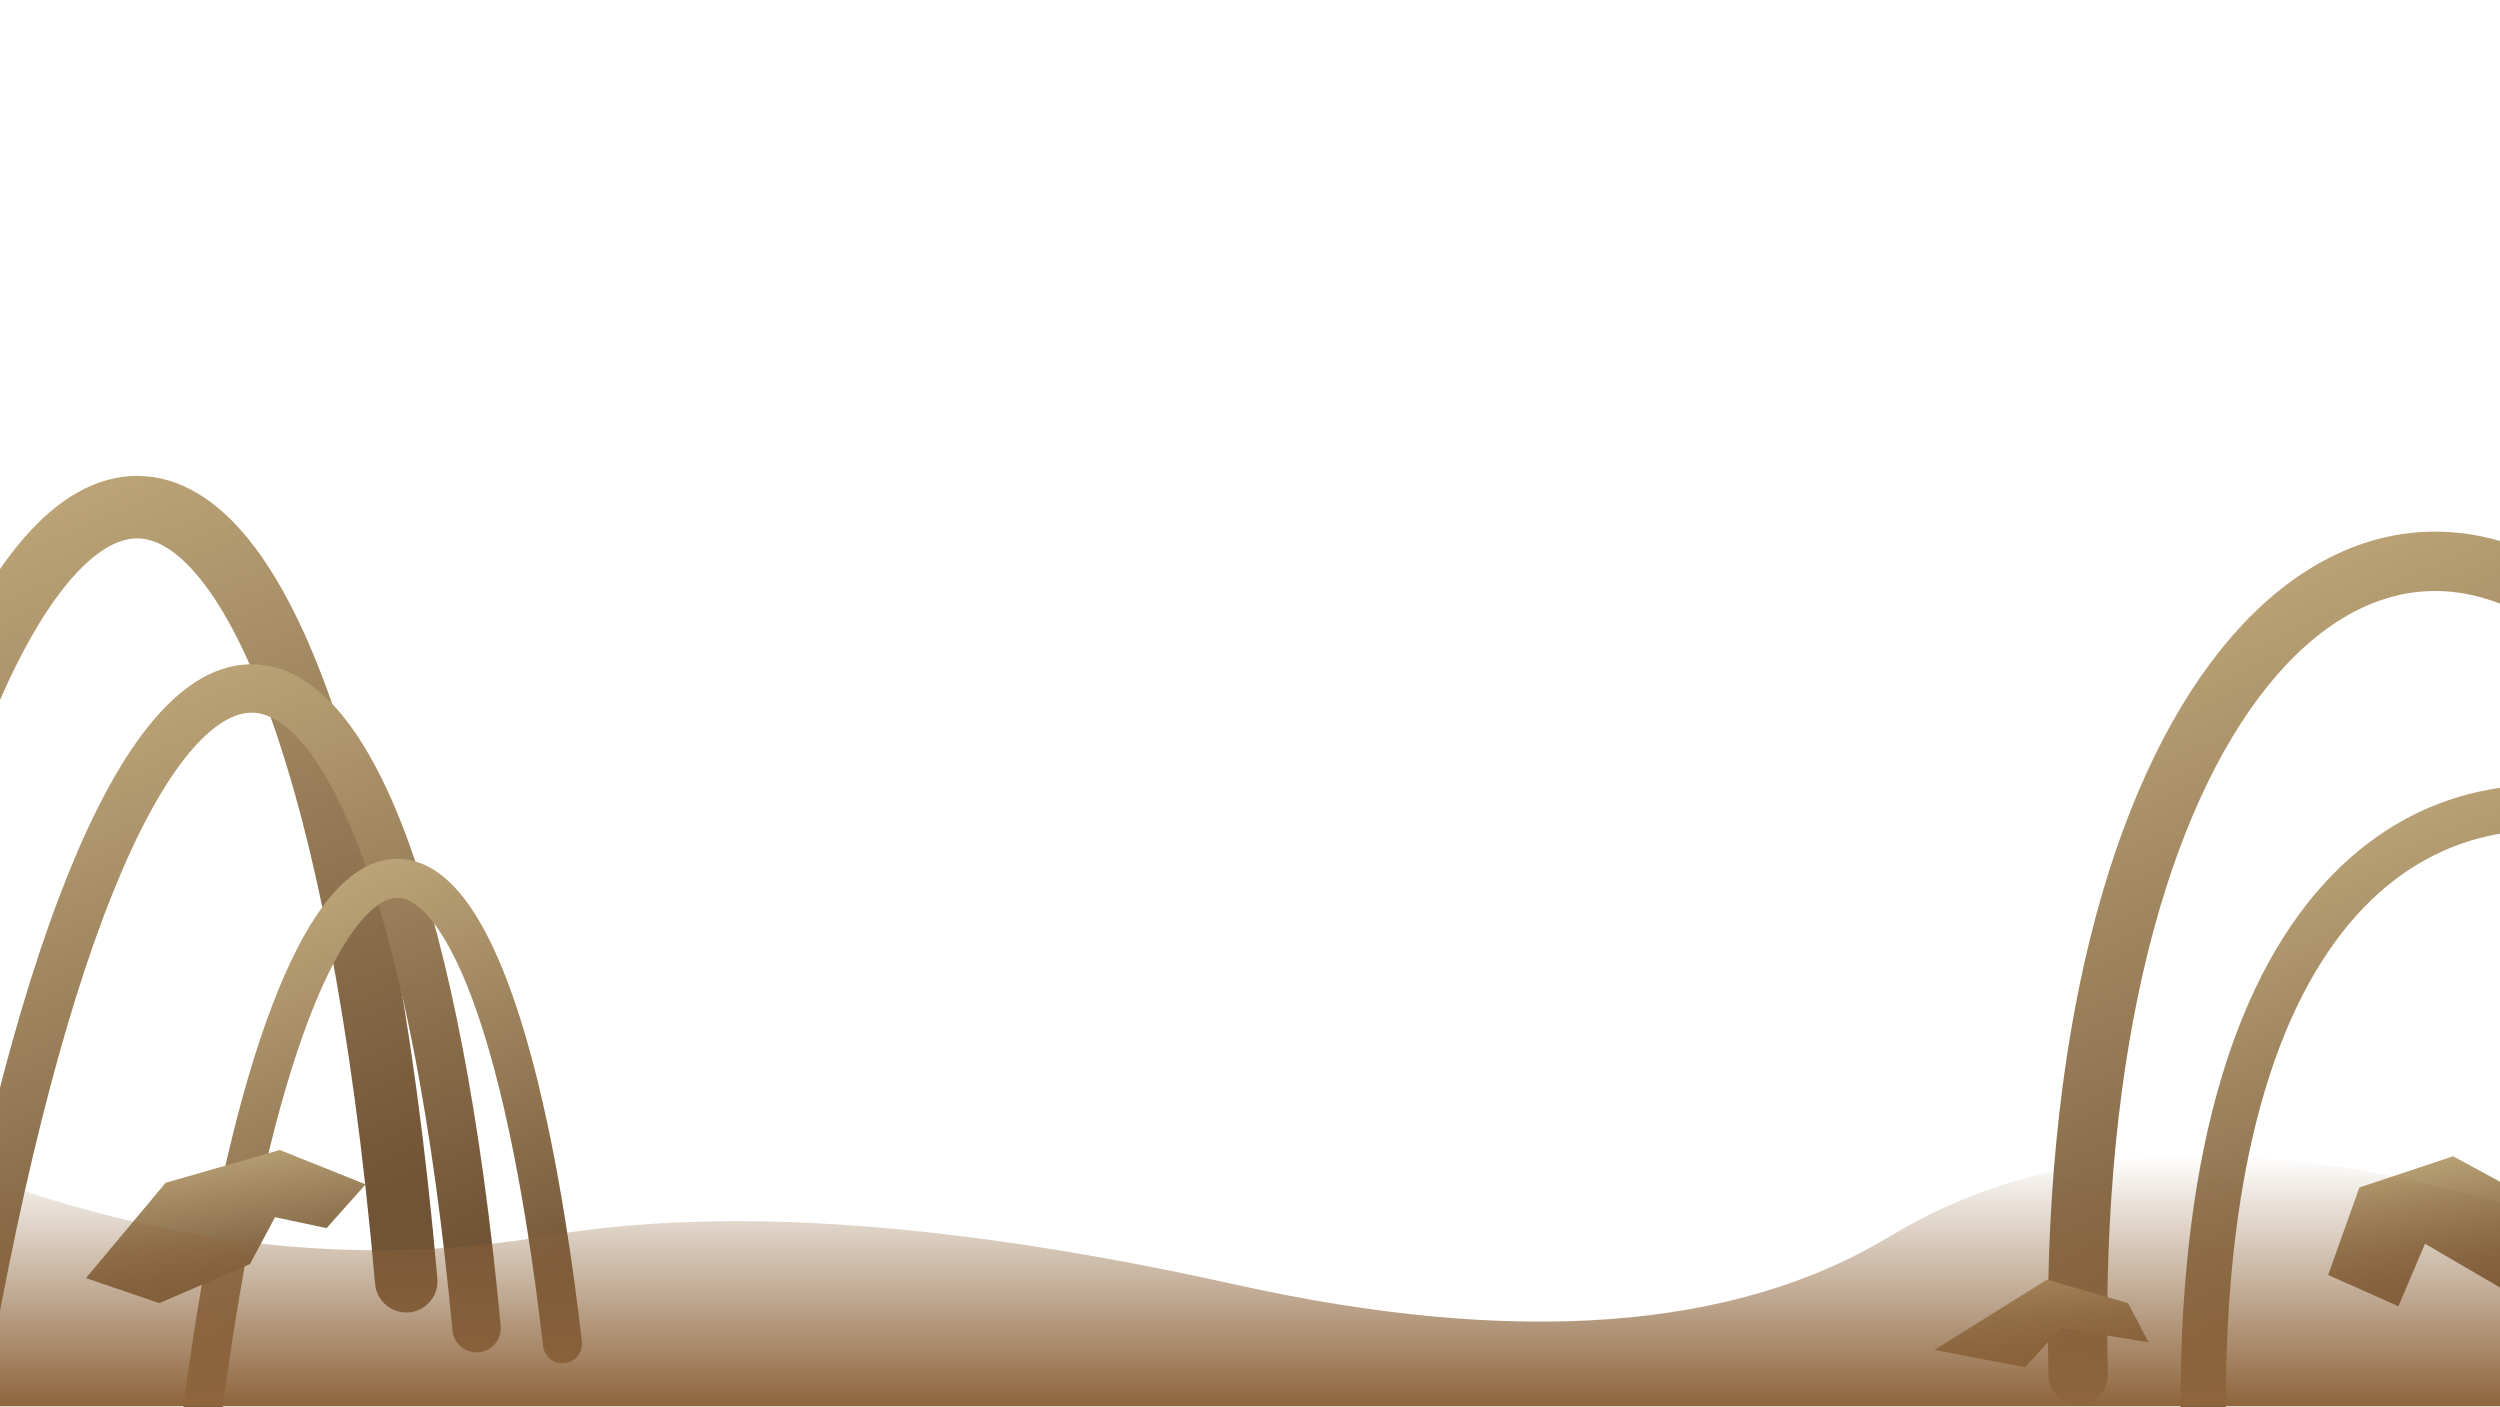
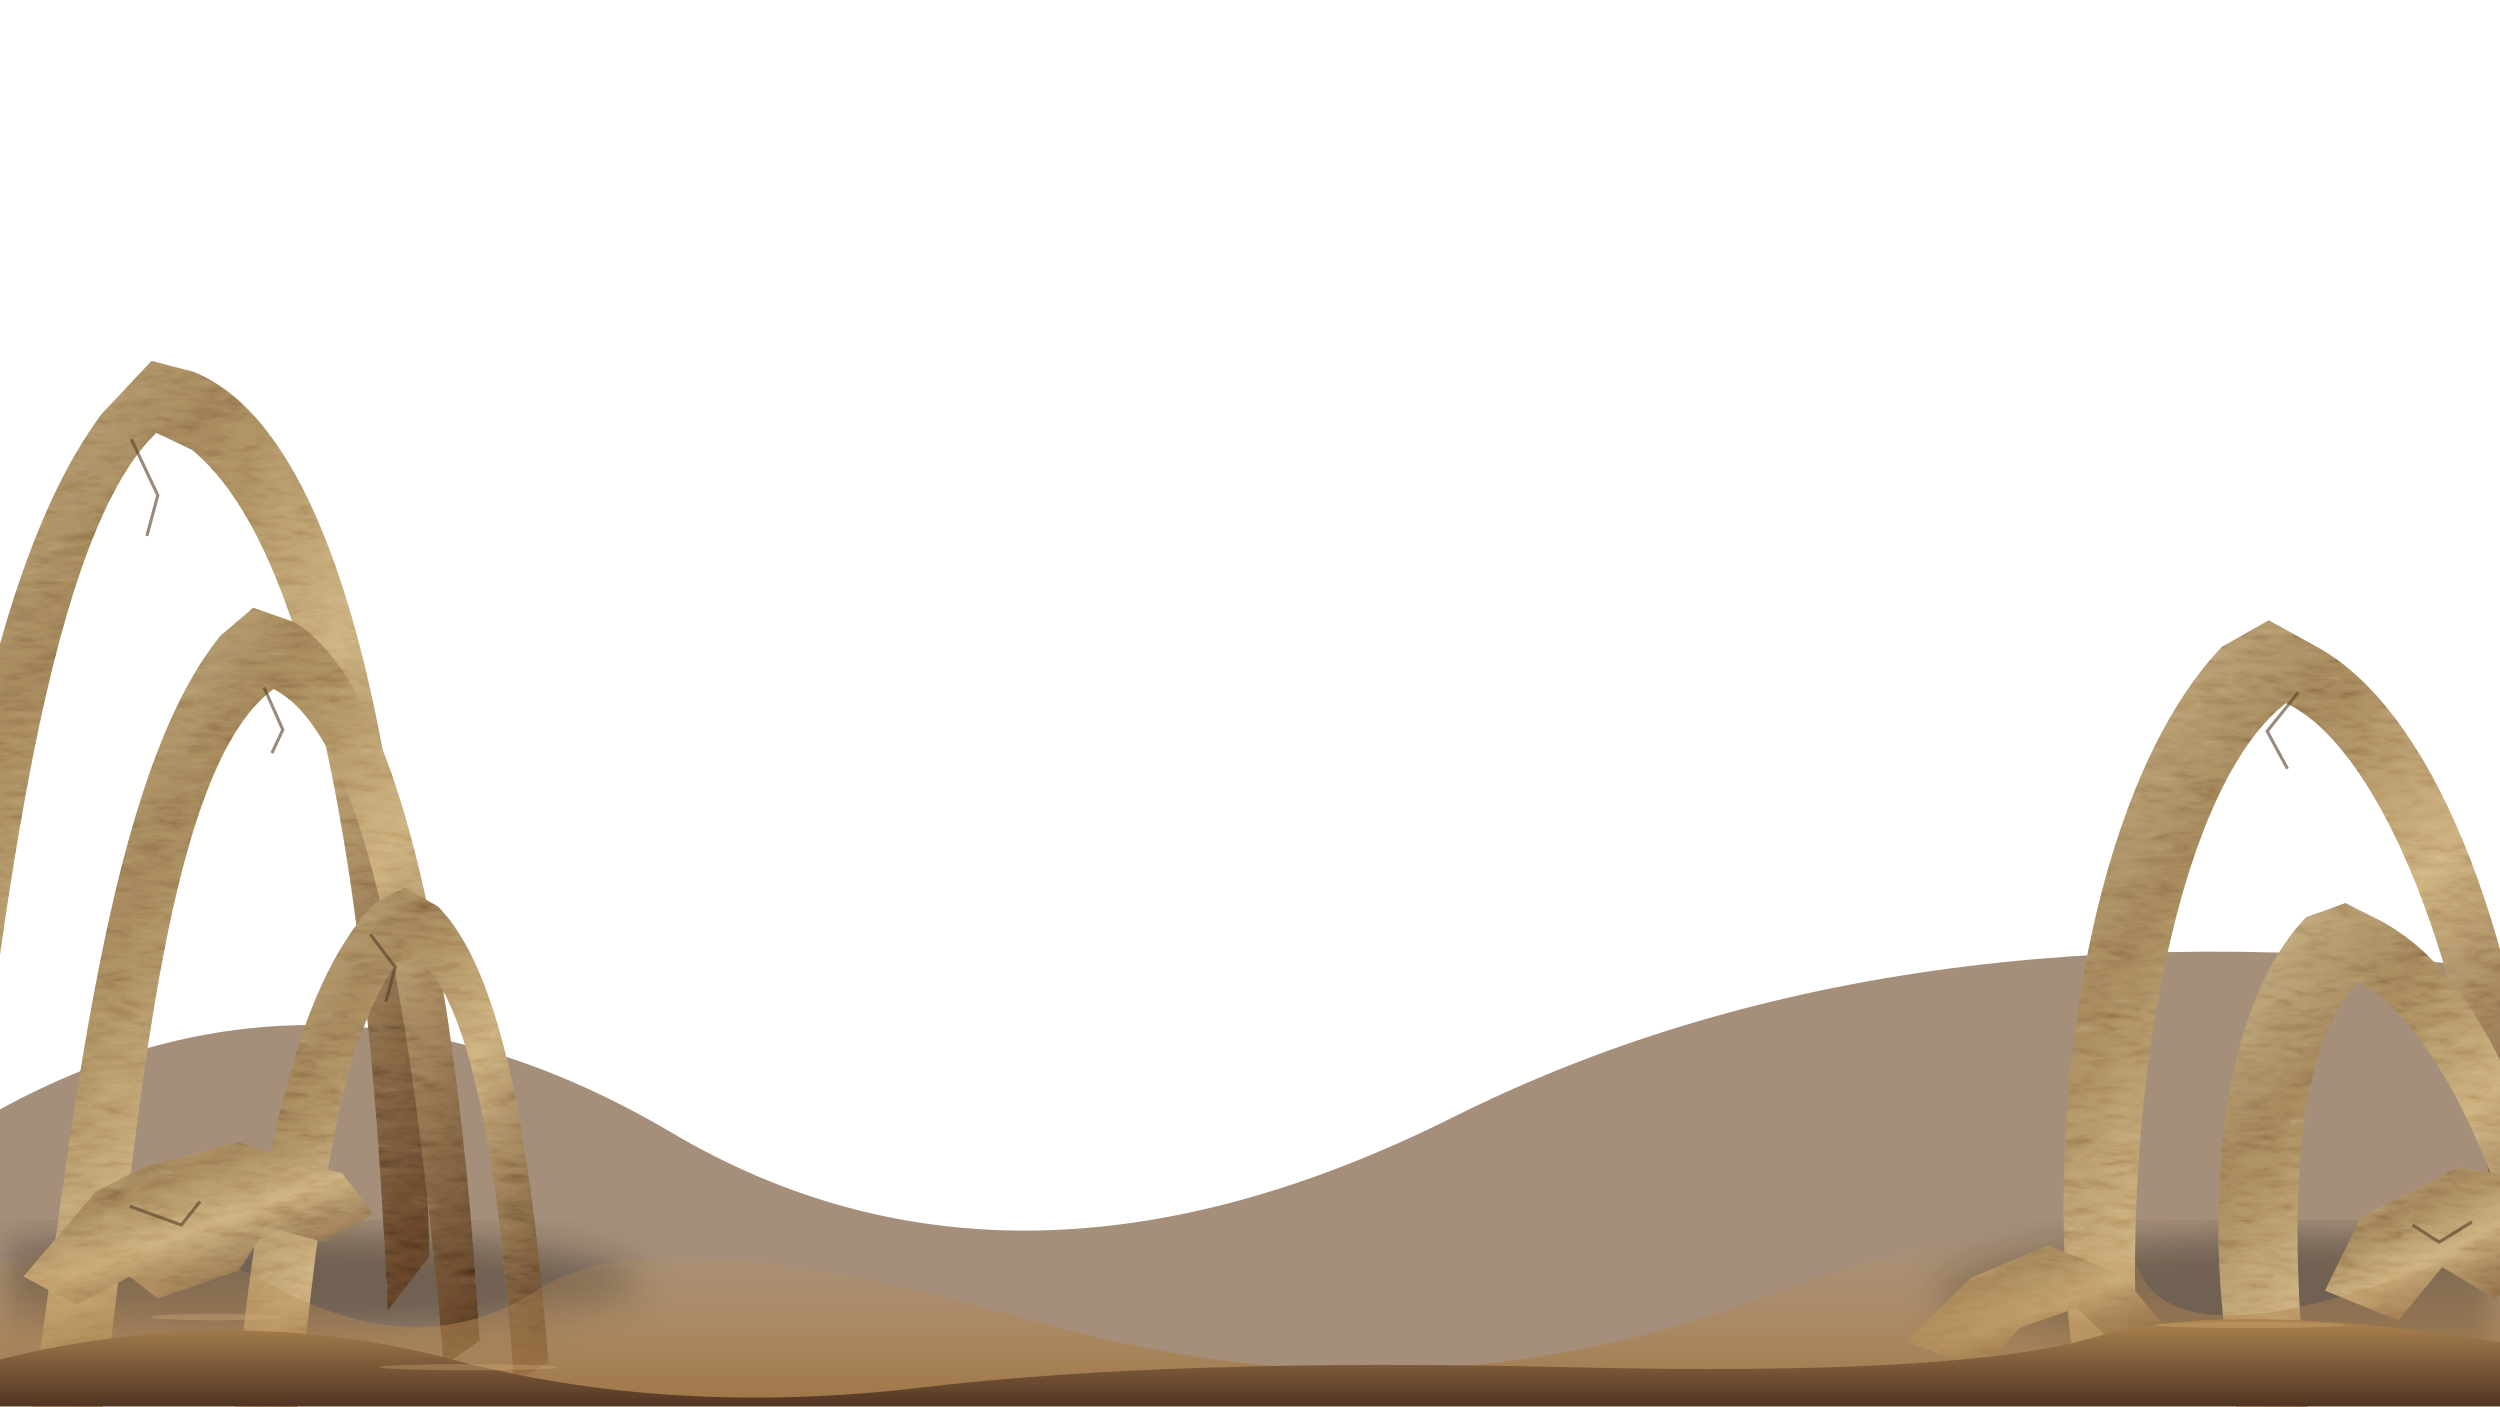
<svg xmlns="http://www.w3.org/2000/svg" viewBox="0 0 1600 900">
  <defs>
-     <linearGradient id="bone" x2=".3" y2="1">
-       <stop stop-color="#c4ad7f" />
-       <stop offset="1" stop-color="#715335" />
+     <linearGradient id="bone" x1="0" y1="0" x2=".8" y2="1">
+       <stop stop-color="#d2bf93" />
+       <stop offset=".32" stop-color="#aa8e61" />
+       <stop offset=".57" stop-color="#d1b786" />
+       <stop offset="1" stop-color="#6c4b2f" />
    </linearGradient>
-     <linearGradient id="dust" x2="0" y2="1">
-       <stop stop-color="#8e653c" stop-opacity="0" />
-       <stop offset="1" stop-color="#8e653c" />
+     <linearGradient id="earth" x2="0" y2="1">
+       <stop stop-color="#ad8350" />
+       <stop offset="1" stop-color="#513524" />
    </linearGradient>
+     <linearGradient id="veil" x2="0" y2="1">
+       <stop stop-color="#bf945e" stop-opacity="0" />
+       <stop offset="1" stop-color="#9e7545" />
+     </linearGradient>
+     <filter id="stone">
+       <feTurbulence baseFrequency=".035 .13" numOctaves="3" seed="9" result="noise" />
+       <feDisplacementMap in="SourceGraphic" in2="noise" scale="3" />
+       <feColorMatrix in="noise" type="saturate" values="0" />
+       <feComposite operator="in" in2="SourceGraphic" />
+       <feBlend in2="SourceGraphic" mode="soft-light" />
+     </filter>
+     <filter id="shadow">
+       <feGaussianBlur stdDeviation="12" />
+     </filter>
  </defs>
-   <g fill="none" stroke="url(#bone)" stroke-linecap="round">
-     <path d="M-120 880C-30 160 200 140 260 820" stroke-width="40" />
-     <path d="M-25 890C80 280 255 315 305 850" stroke-width="31" />
-     <path d="M130 900C185 485 310 430 360 860" stroke-width="25" />
-     <path d="M1330 880C1320 450 1510 260 1670 410" stroke-width="38" />
-     <path d="M1410 900C1410 565 1560 480 1700 530" stroke-width="29" />
+   <path d="M0 710Q210 595 430 725T930 715T1600 620V900H0Z" fill="#755333" opacity=".65" />
+   <g fill="#241a13" opacity=".4" filter="url(#shadow)">
+     <ellipse cx="170" cy="822" rx="240" ry="33" />
+     <ellipse cx="1480" cy="830" rx="240" ry="40" />
  </g>
-   <g fill="url(#bone)">
-     <path d="M55 818L106 757L179 736L234 758L209 786L176 779L160 809L102 834Z" />
-     <path d="M1238 864L1310 819L1362 834L1375 859L1319 850L1296 875Z" />
-     <path d="M1490 816L1510 760L1570 740L1640 778L1600 824L1552 796L1535 836Z" />
+   <g fill="url(#bone)" filter="url(#stone)">
+     <path d="M-78 894C-46 672-27 389 65 265L97 231L124 238C225 279 267 521 275 804L248 839C238 597 206 356 123 288L100 277C19 355-6 663-34 884Z" />
+     <path d="M20 905C47 718 68 497 141 407L162 389L188 398C263 443 295 655 307 858L284 874C267 678 240 473 175 441C101 495 87 745 65 906Z" />
+     <path d="M150 906C164 760 186 632 241 577L259 568L280 580C326 625 342 758 351 872L329 885C320 760 305 647 268 613L254 616C211 678 204 791 190 905Z" />
+     <path d="M1330 893C1303 727 1335 505 1422 414L1452 397L1481 413C1557 453 1610 593 1627 752L1595 769C1575 602 1519 476 1463 450C1387 509 1355 733 1370 892Z" />
+     <path d="M1433 910C1405 773 1422 643 1476 587L1501 578L1523 589C1595 627 1629 738 1665 870L1632 876C1605 758 1561 656 1509 628C1464 679 1466 791 1477 904Z" />
+     <path d="M15 817L61 763L91 747L152 731L219 751L239 777L207 795L171 785L153 813L101 831L83 817L49 835Z" />
+     <path d="M1220 859L1261 818L1311 797L1358 816L1387 851L1347 854L1329 837L1292 850L1270 876Z" />
+     <path d="M1488 826L1511 779L1573 747L1621 755L1646 797L1597 831L1563 811L1535 845Z" />
  </g>
-   <path d="M0 757Q180 820 350 791T790 822T1210 791T1600 770V900H0Z" fill="url(#dust)" />
+   <g fill="none" stroke="#523d29" opacity=".6" stroke-width="2">
+     <path d="M84 281L101 317L94 343M237 598L253 619L247 641M1471 443L1451 468L1464 492M169 440L181 467L174 482M83 772L116 784L128 769M1544 784L1561 795L1582 782" />
+   </g>
+   <path d="M0 808Q84 774 177 824T345 825T660 845T1120 833T1370 815T1600 793V900H0Z" fill="url(#veil)" />
+   <path d="M0 870Q149 833 289 870T590 888T1003 875T1340 856T1600 859V900H0Z" fill="url(#earth)" />
+   <g fill="#d1ae76" opacity=".35">
+     <ellipse cx="138" cy="843" rx="42" ry="2" />
+     <ellipse cx="300" cy="875" rx="57" ry="2" />
+     <ellipse cx="1440" cy="848" rx="61" ry="2" />
+   </g>
</svg>
